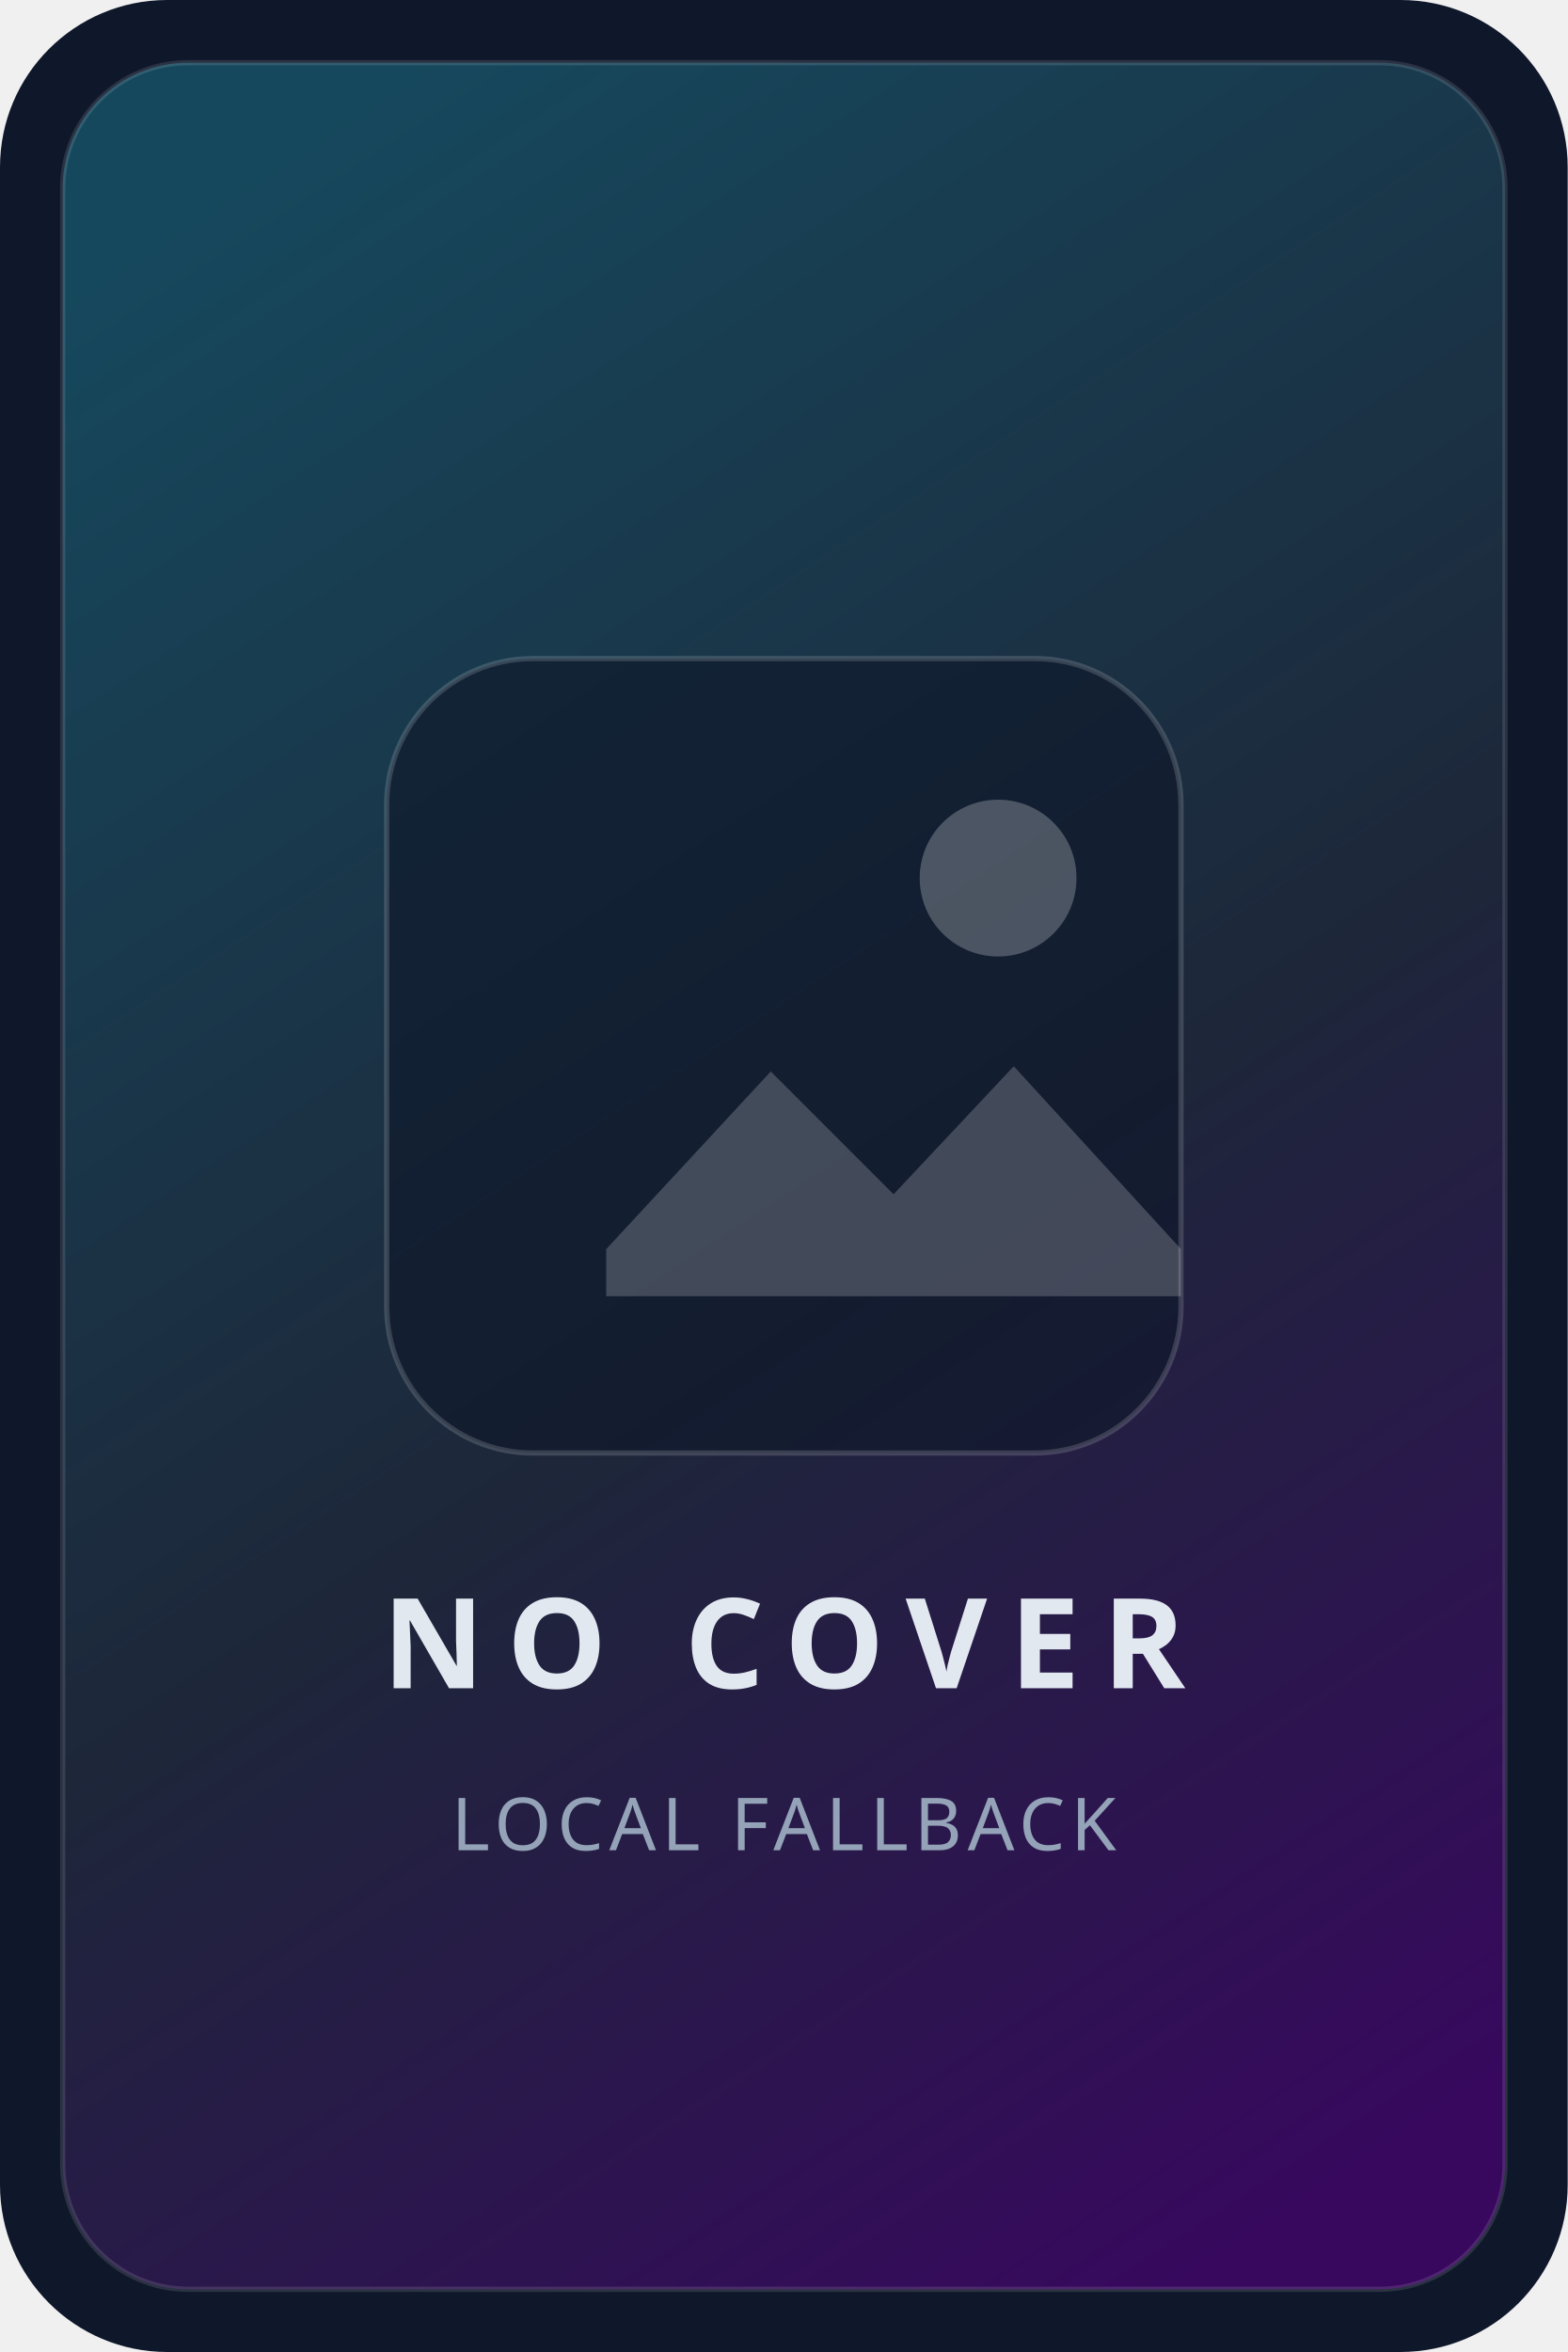
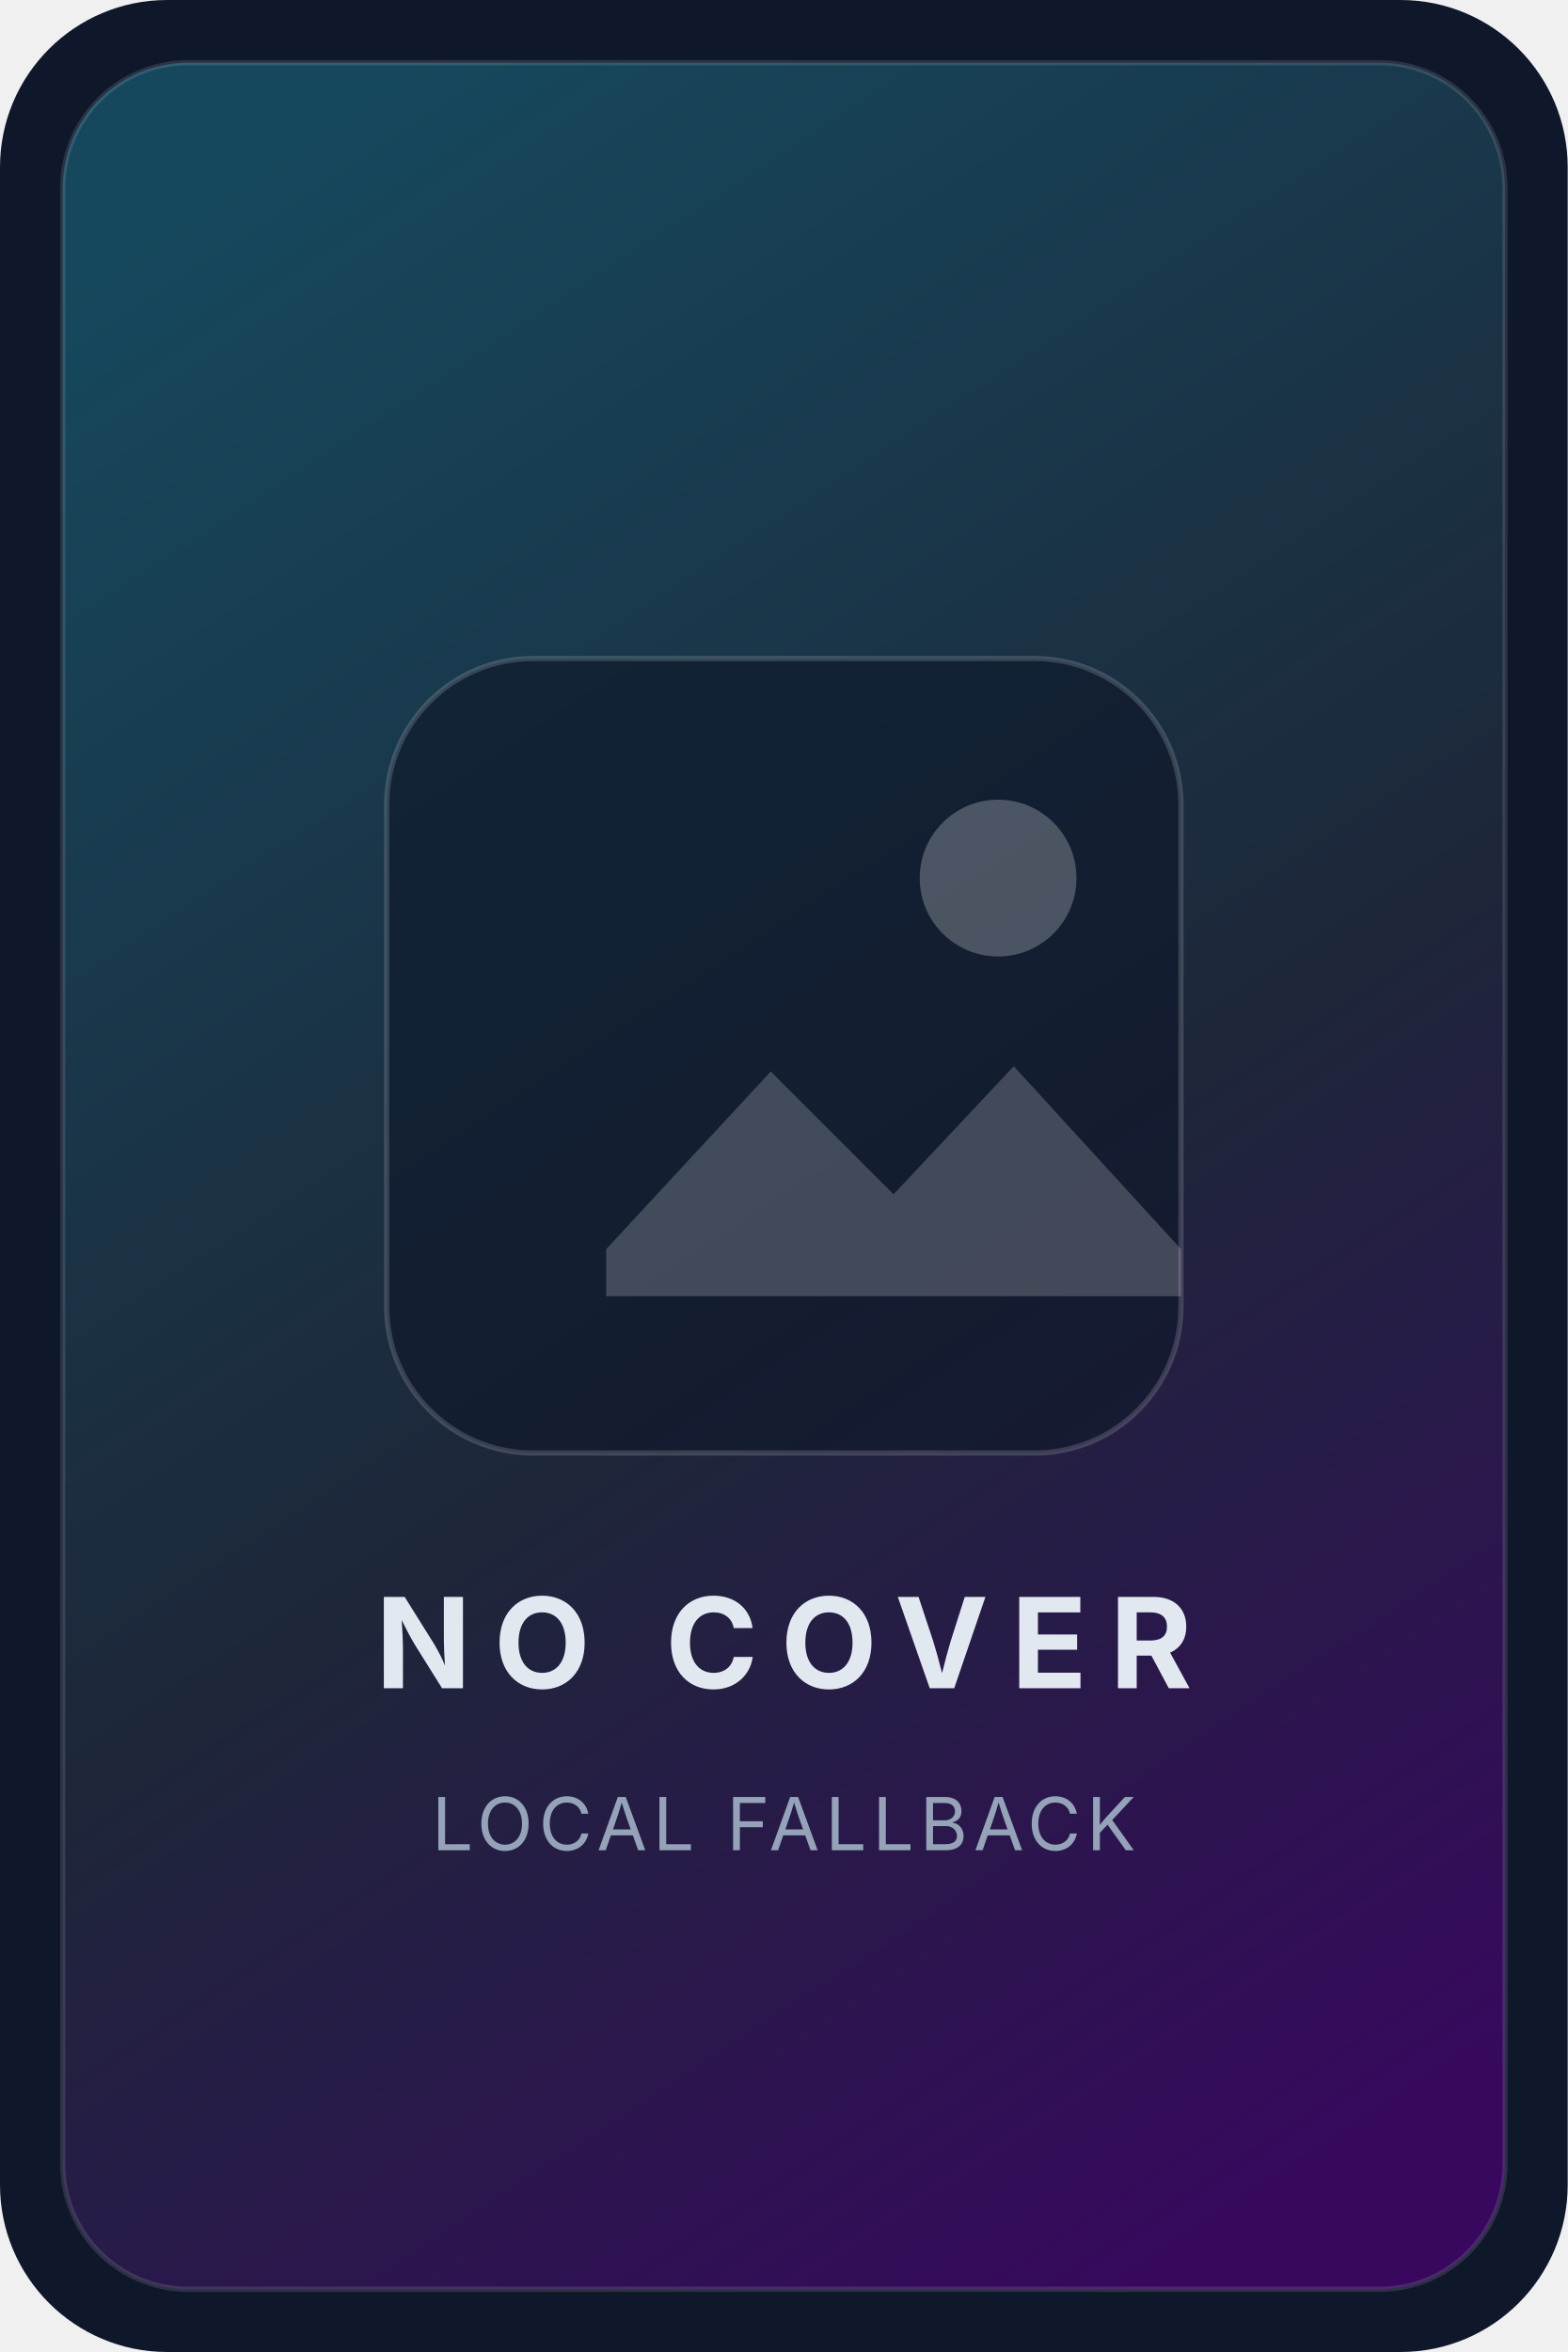
<svg xmlns="http://www.w3.org/2000/svg" width="300" height="450" viewBox="0 0 300 450" fill="none">
  <rect width="300" height="450" rx="32" fill="#0F172A" />
  <rect x="12" y="12" width="276" height="426" rx="24" fill="url(#paint0_linear_1_2)" fill-opacity="0.9" stroke="#FFFFFF" stroke-opacity="0.12" />
  <rect x="74" y="126" width="152" height="152" rx="28" fill="#0F172A" fill-opacity="0.65" stroke="#FFFFFF" stroke-opacity="0.16" />
  <path d="M116 239L147.5 205L171 228.5L194 204L226 239V248H116V239Z" fill="#FFFFFF" fill-opacity="0.2" />
  <circle cx="191" cy="168" r="15" fill="#FFFFFF" fill-opacity="0.24" />
-   <text x="150" y="323" text-anchor="middle" fill="#E2E8F0" font-family="system-ui, sans-serif" font-size="24" font-weight="700" letter-spacing="0.18em">NO COVER</text>
-   <text x="150" y="354" text-anchor="middle" fill="#94A3B8" font-family="system-ui, sans-serif" font-size="14" letter-spacing="0.08em">LOCAL FALLBACK</text>
+   <text x="150" y="323" text-anchor="middle" fill="#E2E8F0" font-family="Inter, sans-serif" font-size="24" font-weight="700" letter-spacing="0.18em">NO COVER</text>
+   <text x="150" y="354" text-anchor="middle" fill="#94A3B8" font-family="Inter, sans-serif" font-size="14" letter-spacing="0.08em">LOCAL FALLBACK</text>
  <defs>
    <linearGradient id="paint0_linear_1_2" x1="30" y1="42" x2="270" y2="408" gradientUnits="userSpaceOnUse">
      <stop stop-color="#164E63" />
      <stop offset="0.55" stop-color="#1E293B" />
      <stop offset="1" stop-color="#3B0764" />
    </linearGradient>
  </defs>
</svg>
